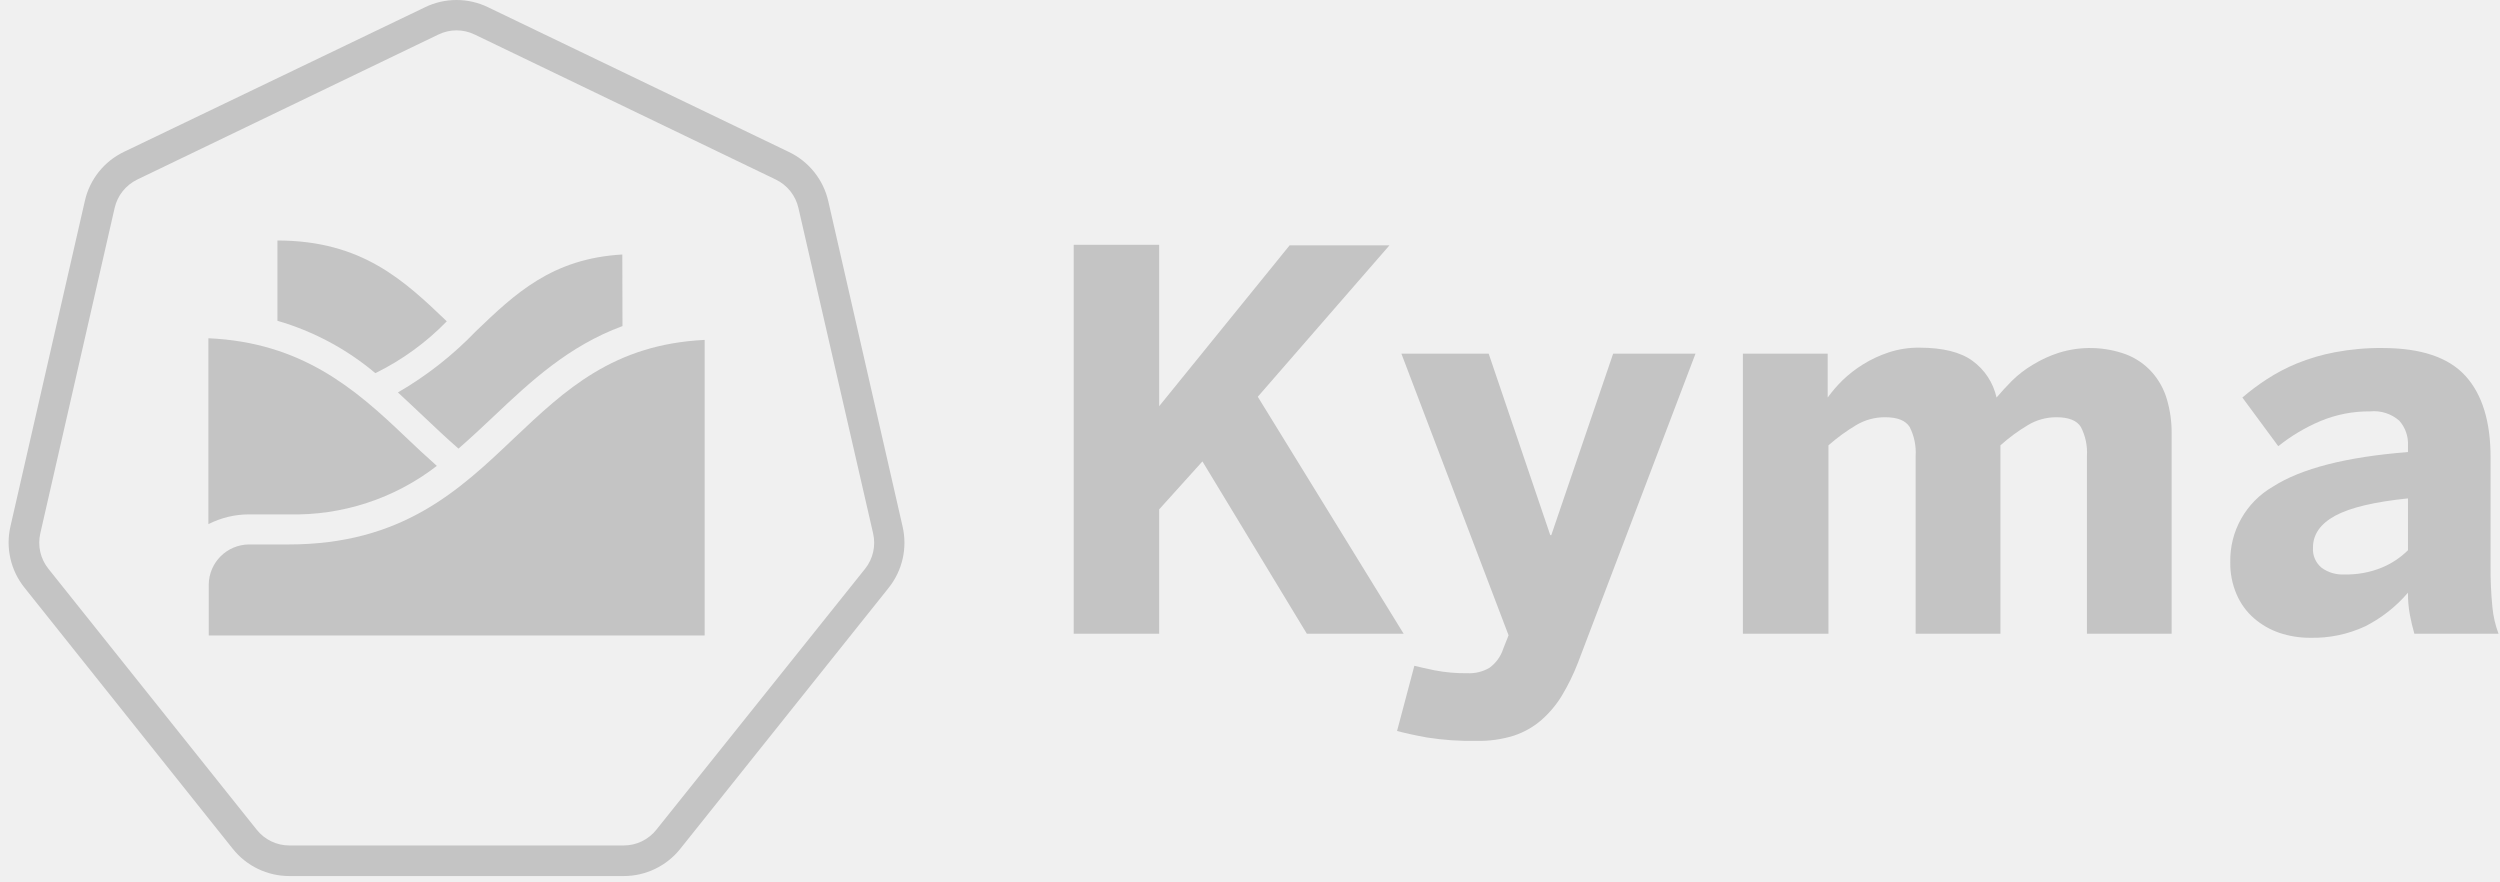
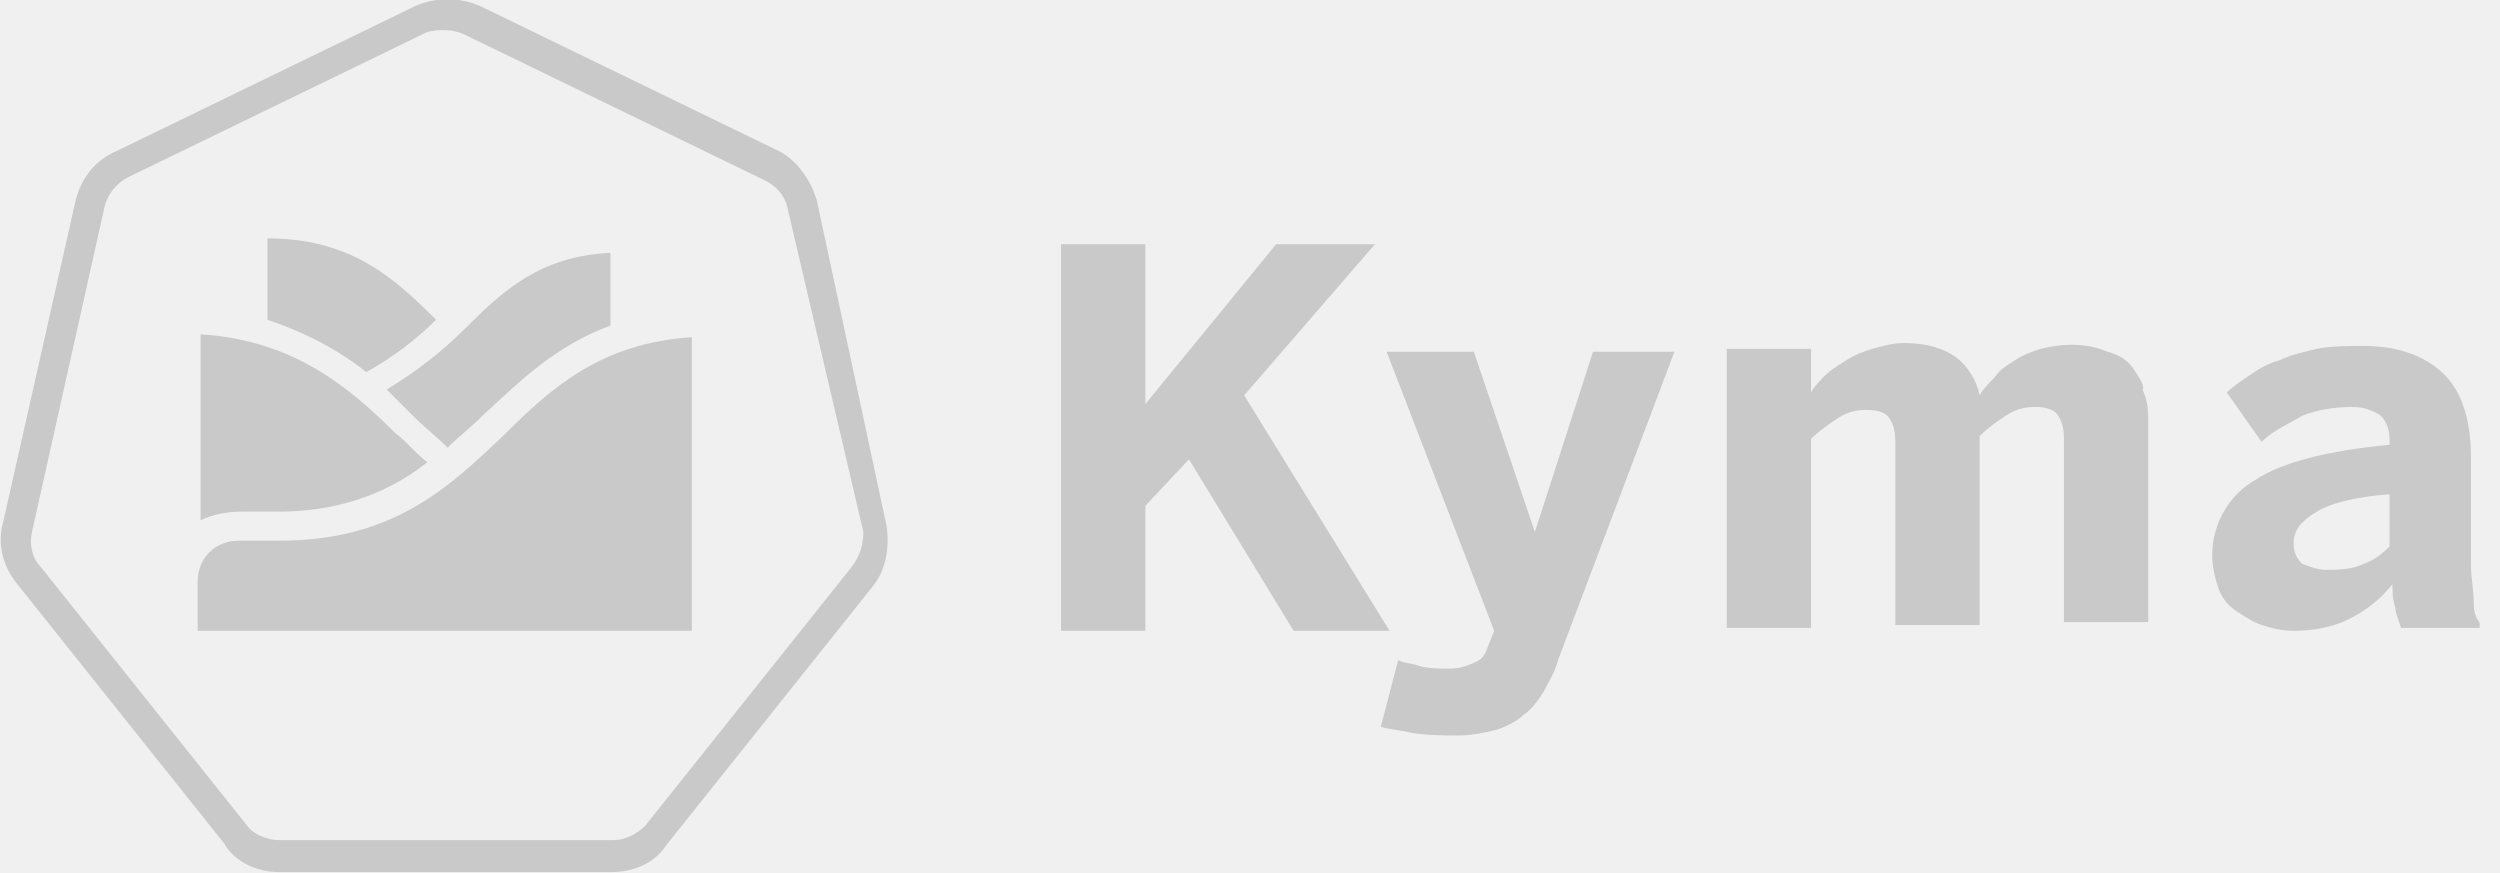
- <svg xmlns="http://www.w3.org/2000/svg" width="100%" height="100%" viewBox="0 0 173 61" fill="none">
-   <polygon id="Shape" fill="#c4c4c4" points="74.3 43.854 74.3 16.942 80.215 16.942 80.215 28.108 89.242 16.978 96.15 16.978 87.039 27.456 97.131 43.854 90.433 43.854 83.208 31.929 80.215 35.248 80.215 43.854" />
-   <path d="M96.676,50.582 L97.874,46.073 C98.149,46.145 98.61,46.246 99.262,46.384 C100.018,46.53 100.786,46.598 101.555,46.587 C102.091,46.612 102.621,46.479 103.082,46.205 C103.524,45.879 103.853,45.423 104.021,44.901 L104.393,43.962 L96.976,24.472 L103.016,24.472 L107.278,37.031 L107.35,37.031 L111.63,24.472 L117.329,24.472 L109.182,45.894 C108.878,46.673 108.51,47.425 108.08,48.142 C107.694,48.776 107.214,49.346 106.655,49.835 C106.096,50.316 105.447,50.682 104.746,50.911 C103.922,51.165 103.063,51.286 102.202,51.27 C101.038,51.293 99.874,51.213 98.724,51.031 C97.868,50.875 97.185,50.72 96.676,50.582 Z" id="Shape" fill="#c4c4c4" />
-   <path d="M120.609,43.854 L120.609,24.472 L126.476,24.472 L126.476,27.51 C126.785,27.083 127.129,26.683 127.505,26.314 C127.938,25.898 128.414,25.53 128.924,25.213 C129.478,24.869 130.071,24.592 130.69,24.388 C131.375,24.162 132.093,24.051 132.815,24.059 C134.443,24.059 135.672,24.364 136.502,24.974 C137.346,25.589 137.936,26.491 138.161,27.51 C138.46,27.157 138.807,26.774 139.214,26.362 C139.653,25.929 140.144,25.551 140.675,25.237 C141.239,24.892 141.841,24.615 142.471,24.412 C143.989,23.939 145.621,23.977 147.116,24.52 C147.803,24.783 148.419,25.205 148.912,25.752 C149.391,26.292 149.744,26.931 149.947,27.623 C150.176,28.4 150.287,29.206 150.277,30.016 L150.277,43.854 L144.416,43.854 L144.416,31.547 C144.459,30.855 144.315,30.165 143.997,29.549 C143.722,29.101 143.159,28.873 142.309,28.873 C141.604,28.869 140.911,29.062 140.31,29.43 C139.64,29.831 139.011,30.296 138.43,30.817 L138.43,43.854 L132.563,43.854 L132.563,31.547 C132.605,30.856 132.463,30.167 132.15,29.549 C131.869,29.101 131.306,28.873 130.45,28.873 C129.737,28.868 129.037,29.061 128.427,29.43 C127.754,29.834 127.119,30.298 126.529,30.817 L126.529,43.854 L120.609,43.854 Z" id="Shape" fill="#c4c4c4" />
-   <path d="M154.335,38.902 C154.292,36.753 155.422,34.75 157.286,33.676 C159.25,32.416 162.365,31.618 166.631,31.283 L166.631,30.817 C166.662,30.193 166.447,29.581 166.032,29.113 C165.48,28.629 164.752,28.395 164.021,28.467 C162.84,28.455 161.669,28.683 160.579,29.136 C159.529,29.579 158.546,30.164 157.657,30.877 L155.173,27.51 C155.699,27.057 156.255,26.639 156.837,26.26 C157.499,25.826 158.201,25.456 158.933,25.154 C159.784,24.807 160.669,24.546 161.572,24.376 C162.656,24.17 163.756,24.072 164.859,24.083 C167.521,24.083 169.436,24.725 170.606,26.009 C171.775,27.293 172.355,29.188 172.348,31.696 L172.348,39.136 C172.338,40.092 172.38,41.048 172.473,42 C172.531,42.635 172.674,43.258 172.898,43.854 L167.074,43.854 C166.954,43.442 166.852,43.005 166.762,42.539 C166.67,42.036 166.626,41.525 166.631,41.014 C165.809,41.977 164.804,42.768 163.674,43.34 C162.487,43.893 161.188,44.165 159.878,44.135 C159.15,44.14 158.426,44.025 157.735,43.794 C157.086,43.573 156.486,43.228 155.969,42.778 C155.451,42.324 155.042,41.76 154.772,41.127 C154.47,40.425 154.321,39.667 154.335,38.902 Z M160.058,37.892 C160.018,38.428 160.242,38.949 160.657,39.291 C161.108,39.617 161.657,39.78 162.213,39.752 C163.111,39.776 164.004,39.613 164.835,39.273 C165.505,38.994 166.115,38.587 166.631,38.077 L166.631,34.489 C164.308,34.728 162.632,35.127 161.602,35.685 C160.573,36.243 160.058,36.979 160.058,37.892 Z" id="Shape" fill="#c4c4c4" />
-   <path d="M43.148,60.623 L20.036,60.623 C18.507,60.627 17.061,59.933 16.109,58.739 L1.694,40.667 C0.738,39.474 0.381,37.91 0.724,36.421 L5.872,13.904 C6.207,12.413 7.209,11.159 8.59,10.502 L29.41,0.502 C30.787,-0.167 32.396,-0.167 33.774,0.502 L54.6,10.52 C55.977,11.181 56.978,12.434 57.317,13.922 L62.46,36.439 C62.803,37.928 62.446,39.492 61.49,40.685 L47.075,58.739 C46.123,59.933 44.676,60.627 43.148,60.623 Z M30.332,2.392 L9.506,12.421 C8.707,12.805 8.127,13.531 7.932,14.395 L2.79,36.905 C2.59,37.767 2.798,38.673 3.352,39.363 L17.761,57.412 C18.31,58.107 19.149,58.511 20.036,58.506 L43.148,58.506 C44.035,58.511 44.874,58.107 45.423,57.412 L59.862,39.363 C60.415,38.672 60.62,37.766 60.418,36.905 L55.252,14.395 C55.056,13.531 54.477,12.805 53.678,12.421 L32.852,2.392 C32.057,2.004 31.127,2.004 30.332,2.392 Z" id="Shape" fill="#c4c4c4" />
-   <path d="M14.421,23.407 L14.421,36.271 C15.288,35.829 16.248,35.597 17.222,35.595 L19.976,35.595 C23.679,35.689 27.3,34.504 30.23,32.24 C29.482,31.576 28.752,30.895 28.051,30.225 C24.543,26.87 20.85,23.694 14.421,23.407 Z" id="Shape" fill="#c4c4c4" />
-   <path d="M48.763,23.521 C42.442,23.832 39.114,26.978 35.594,30.303 C31.781,33.933 27.818,37.676 19.976,37.676 L17.222,37.676 C15.695,37.693 14.461,38.926 14.445,40.451 L14.445,43.974 L48.763,43.974 L48.763,23.521 Z" id="Shape" fill="#c4c4c4" />
-   <path d="M30.919,22.235 C27.991,19.436 25.058,16.643 19.198,16.643 L19.198,22.199 C21.685,22.92 23.994,24.155 25.974,25.823 C27.816,24.919 29.489,23.706 30.919,22.235 Z" id="Shape" fill="#c4c4c4" />
-   <path d="M43.064,17.612 C38.198,17.887 35.63,20.333 32.924,22.929 C31.335,24.583 29.522,26.007 27.536,27.157 C28.135,27.719 28.763,28.293 29.362,28.867 C30.128,29.597 30.919,30.339 31.727,31.044 C32.559,30.321 33.367,29.561 34.187,28.79 C36.719,26.397 39.335,23.945 43.076,22.564 L43.064,17.612 Z" id="Shape" fill="#c4c4c4" />
+ <svg xmlns="http://www.w3.org/2000/svg" width="86" height="30" viewBox="0 0 86 30" fill="none">
+   <g clip-path="url(#clip0)">
+     <path d="M42.8 13.6L47.3 8.4H43.9L39.4 13.9V8.4H36.5V21.7H39.4V17.4L40.9 15.8L44.5 21.7H47.8L42.8 13.6Z" fill="#c9c9c9" />
+     <path d="M52.8 18.3L50.7 12.1H47.7L51.4 21.7L51.2 22.2C51.1 22.5 51 22.7 50.7 22.8C50.5 22.9 50.2 23 49.9 23C49.5 23 49.1 23 48.8 22.9C48.5 22.8 48.2 22.8 48.1 22.7L47.5 25C47.8 25.1 48.1 25.1 48.5 25.2C49.1 25.3 49.6 25.3 50.2 25.3C50.6 25.3 51.1 25.2 51.5 25.1C51.8 25 52.2 24.8 52.4 24.6C52.7 24.4 52.9 24.1 53.1 23.8C53.3 23.4 53.5 23.1 53.6 22.7L57.6 12.1H54.8L52.8 18.3Z" fill="#c9c9c9" />
+     <path d="M73.4 12.7C73.2 12.4 72.9 12.2 72.5 12.1C71.8 11.8 71 11.8 70.2 12C69.9 12.1 69.6 12.2 69.3 12.4C69 12.6 68.8 12.7 68.6 13C68.4 13.2 68.2 13.4 68.1 13.6C68 13.1 67.7 12.6 67.3 12.3C66.9 12 66.3 11.8 65.5 11.8C65.1 11.8 64.8 11.9 64.4 12C64.1 12.1 63.8 12.2 63.5 12.4C63.2 12.6 63 12.7 62.8 12.9C62.6 13.1 62.4 13.3 62.3 13.5V12H59.4V21.6H62.3V15.1C62.6 14.8 62.9 14.6 63.2 14.4C63.5 14.2 63.8 14.1 64.2 14.1C64.6 14.1 64.9 14.2 65 14.4C65.2 14.7 65.2 15 65.2 15.4V21.5H68.1V15C68.4 14.7 68.7 14.5 69 14.3C69.3 14.1 69.6 14 70 14C70.4 14 70.7 14.1 70.8 14.3C71 14.6 71 14.9 71 15.3V21.4H73.9V14.6C73.9 14.2 73.9 13.8 73.7 13.4C73.8 13.3 73.6 13 73.4 12.7Z" fill="#c9c9c9" />
+     <path d="M85.1 20.8C85.1 20.3 85 19.9 85 19.4V15.7C85 14.5 84.7 13.5 84.1 12.9C83.5 12.3 82.6 11.9 81.3 11.9C80.8 11.9 80.2 11.9 79.7 12C79.3 12.1 78.8 12.2 78.4 12.4C78 12.5 77.7 12.7 77.4 12.9C77.1 13.1 76.8 13.3 76.6 13.5L77.8 15.2C78.2 14.8 78.7 14.6 79.2 14.3C79.7 14.1 80.3 14 80.9 14C81.3 14 81.6 14.1 81.9 14.3C82.1 14.5 82.2 14.8 82.2 15.1V15.3C80.1 15.5 78.5 15.9 77.6 16.5C76.7 17 76.1 18 76.1 19.1C76.1 19.5 76.2 19.9 76.3 20.2C76.4 20.5 76.6 20.8 76.9 21C77.2 21.2 77.5 21.4 77.8 21.5C78.1 21.6 78.5 21.7 78.9 21.7C79.5 21.7 80.2 21.6 80.8 21.3C81.4 21 81.9 20.6 82.3 20.1C82.3 20.4 82.3 20.6 82.4 20.9C82.4 21.1 82.5 21.3 82.6 21.6H85.5C85.2 21.4 85.1 21.1 85.1 20.8ZM82.2 18.8C81.9 19.1 81.6 19.3 81.3 19.4C80.9 19.6 80.4 19.6 80 19.6C79.7 19.6 79.5 19.5 79.2 19.4C79 19.2 78.9 19 78.9 18.7C78.9 18.2 79.2 17.9 79.7 17.6C80.2 17.3 81 17.1 82.2 17V18.8Z" fill="#c9c9c9" />
+     <path d="M28.1 6.9C27.9 6.2 27.4 5.5 26.8 5.2L16.5 0.2C15.8 -0.1 15 -0.1 14.3 0.2L4 5.2C3.3 5.5 2.8 6.1 2.6 6.9L0.1 18C-0.1 18.7 0.1 19.5 0.6 20.1L7.7 29C8.1 29.7 8.9 30 9.6 30H21C21.8 30 22.5 29.7 22.9 29.1L30 20.2C30.5 19.6 30.6 18.8 30.5 18.1L28.1 6.9ZM29.3 19.5L22.2 28.4C21.9 28.7 21.5 28.9 21.1 28.9H9.6C9.2 28.9 8.7 28.7 8.5 28.4L1.4 19.5C1.1 19.2 1 18.7 1.1 18.3L3.6 7.1C3.7 6.7 4 6.3 4.4 6.1L14.7 1.1C15.1 1 15.6 1 16 1.2L26.3 6.2C26.7 6.4 27 6.7 27.1 7.2L29.7 18.3C29.7 18.7 29.6 19.1 29.3 19.5Z" fill="#c9c9c9" />
+     <path d="M9.6 17.6C11.4 17.6 13.2 17.1 14.7 15.9C14.3 15.6 14 15.2 13.6 14.9C11.9 13.2 10 11.7 6.9 11.5V17.9C7.3 17.7 7.8 17.6 8.3 17.6H9.6Z" fill="#c9c9c9" />
+     <path d="M9.6 18.6H8.2C7.4 18.6 6.8 19.2 6.8 20V21.7H23.8V11.6C20.7 11.8 19 13.3 17.3 15C15.4 16.8 13.5 18.6 9.6 18.6Z" fill="#c9c9c9" />
+     <path d="M15 11C13.6 9.6 12.1 8.2 9.2 8.2V11C10.4 11.4 11.6 12 12.6 12.8C13.5 12.3 14.3 11.7 15 11Z" fill="#c9c9c9" />
+     <path d="M14.2 14.3C14.6 14.7 15 15 15.4 15.4C15.8 15 16.2 14.7 16.6 14.3C17.9 13.1 19.1 11.9 21 11.2V8.7C18.6 8.8 17.3 10 16 11.3C15.2 12.1 14.3 12.8 13.3 13.4C13.6 13.7 13.9 14 14.2 14.3Z" fill="#c9c9c9" />
+   </g>
+   <defs>
+     <clipPath id="clip0">
+       <rect width="85.3" height="30" fill="white" />
+     </clipPath>
+   </defs>
</svg>
